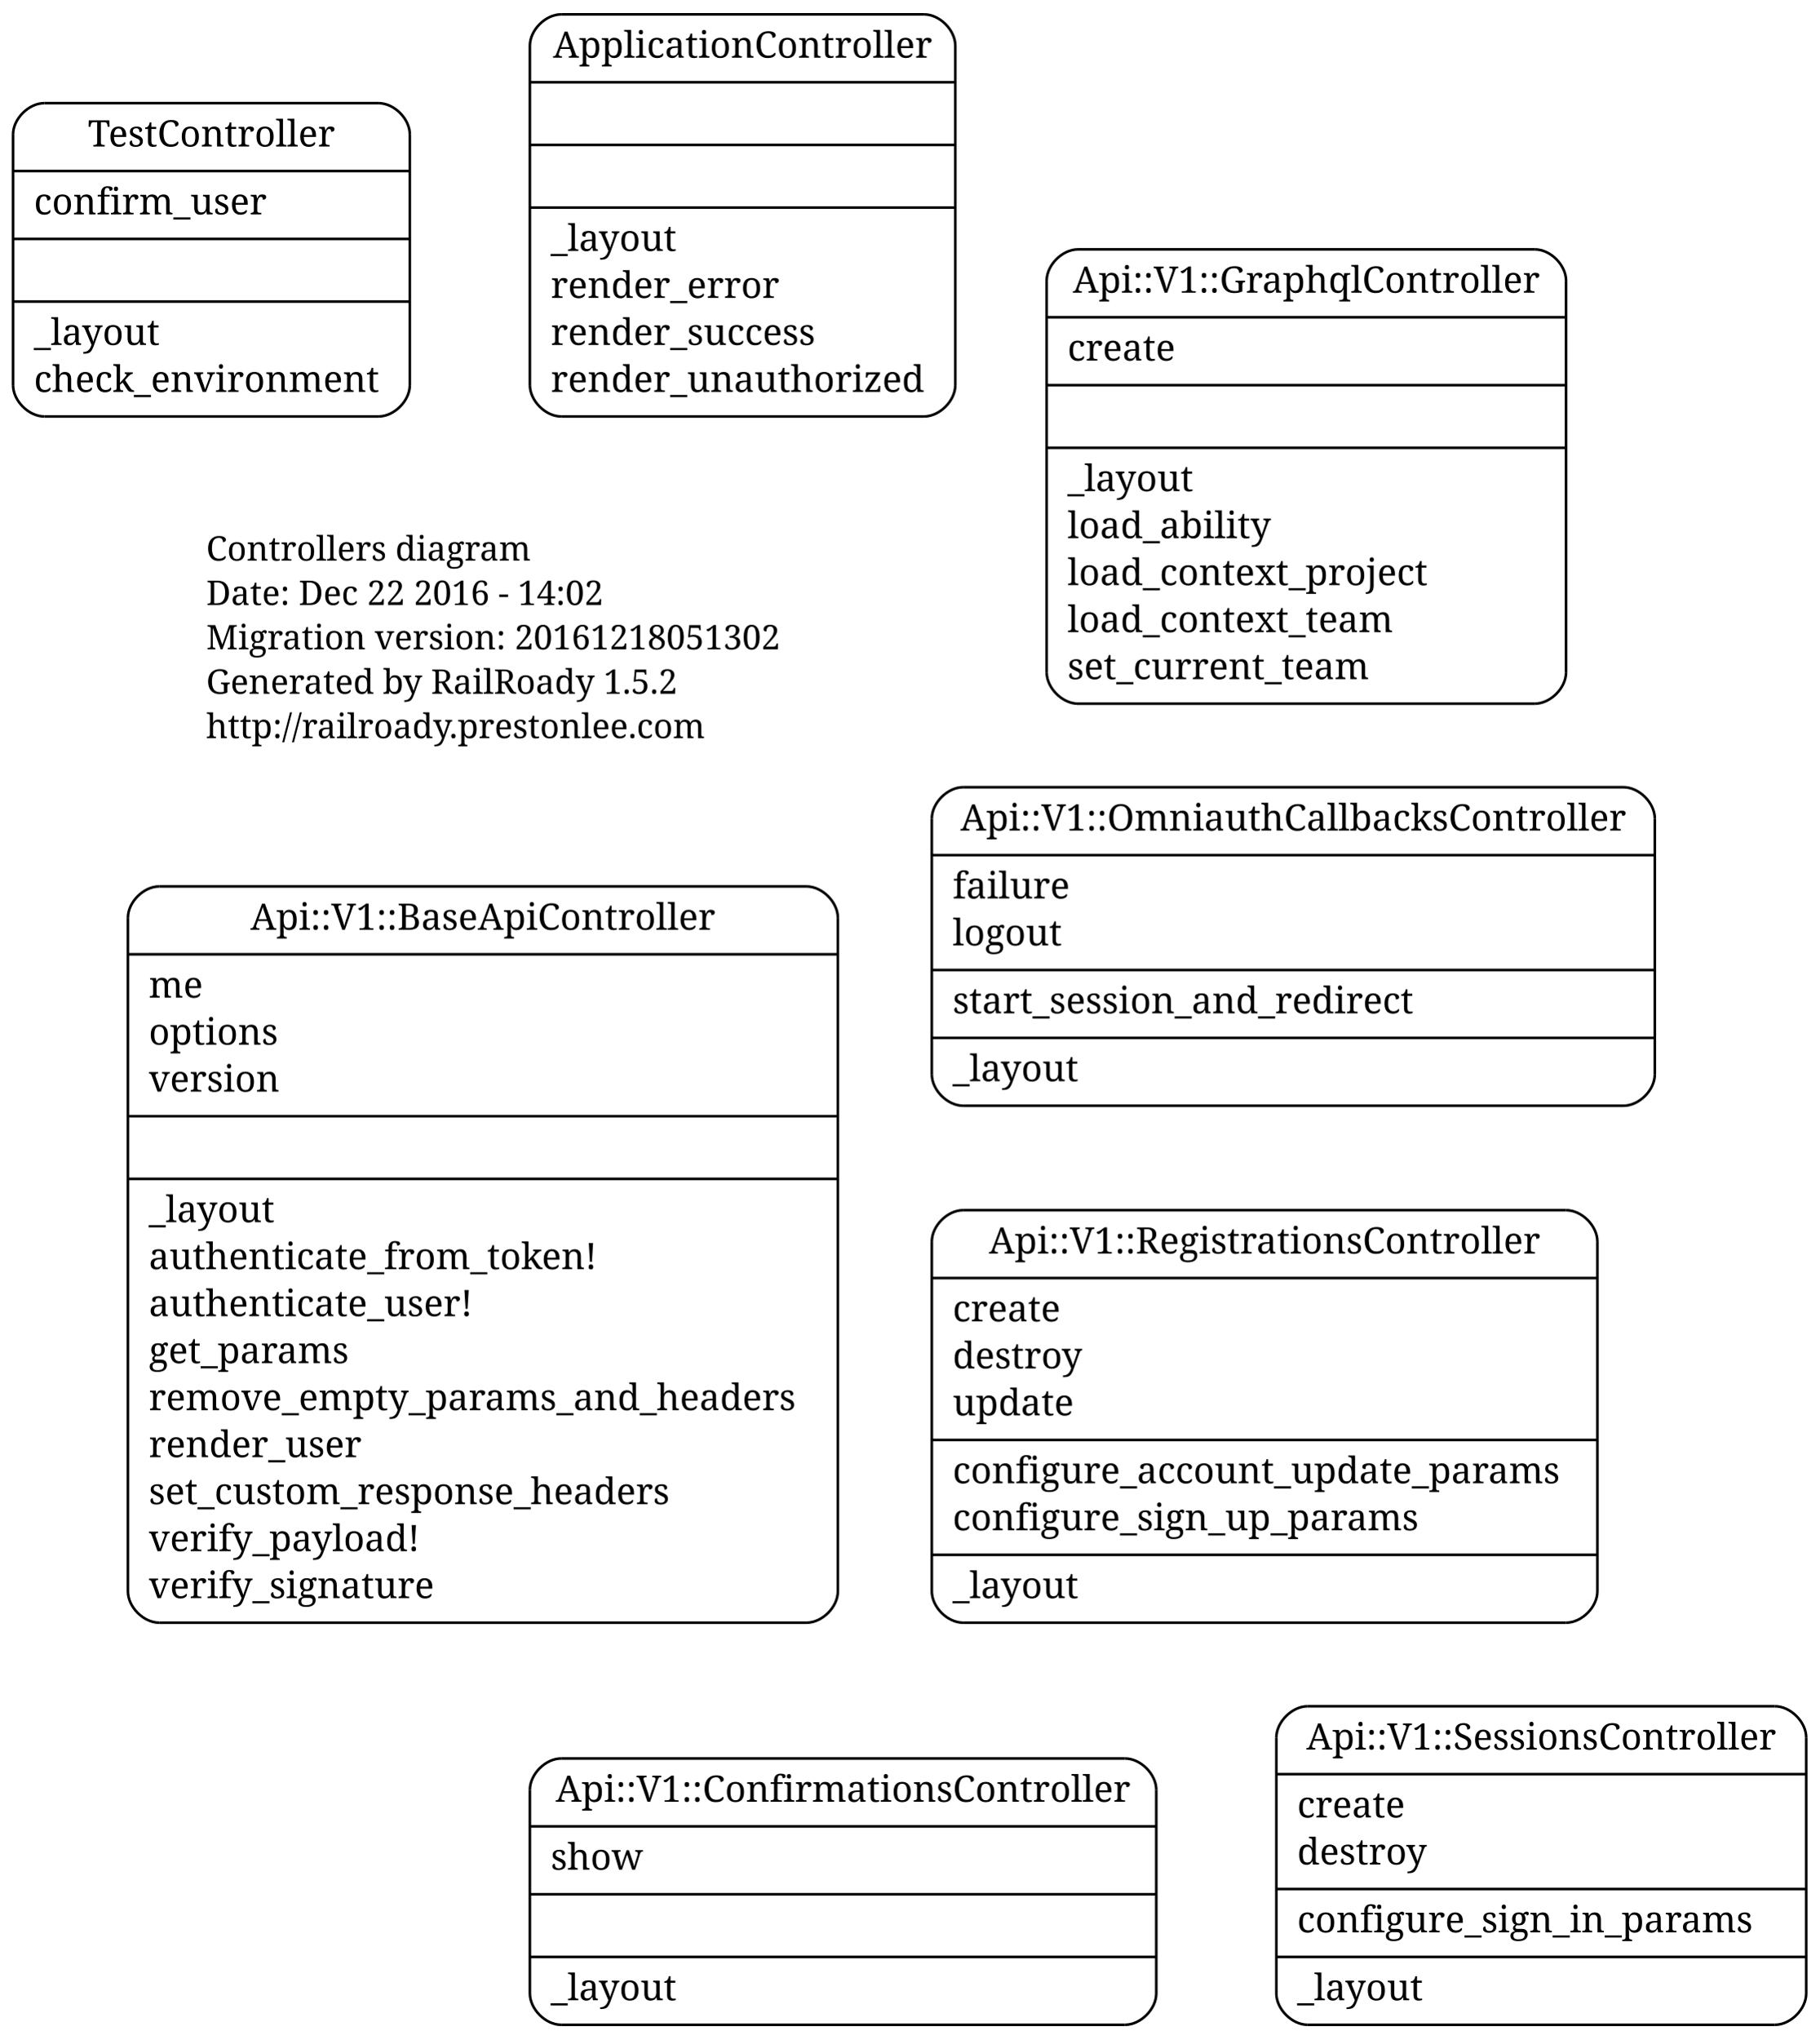
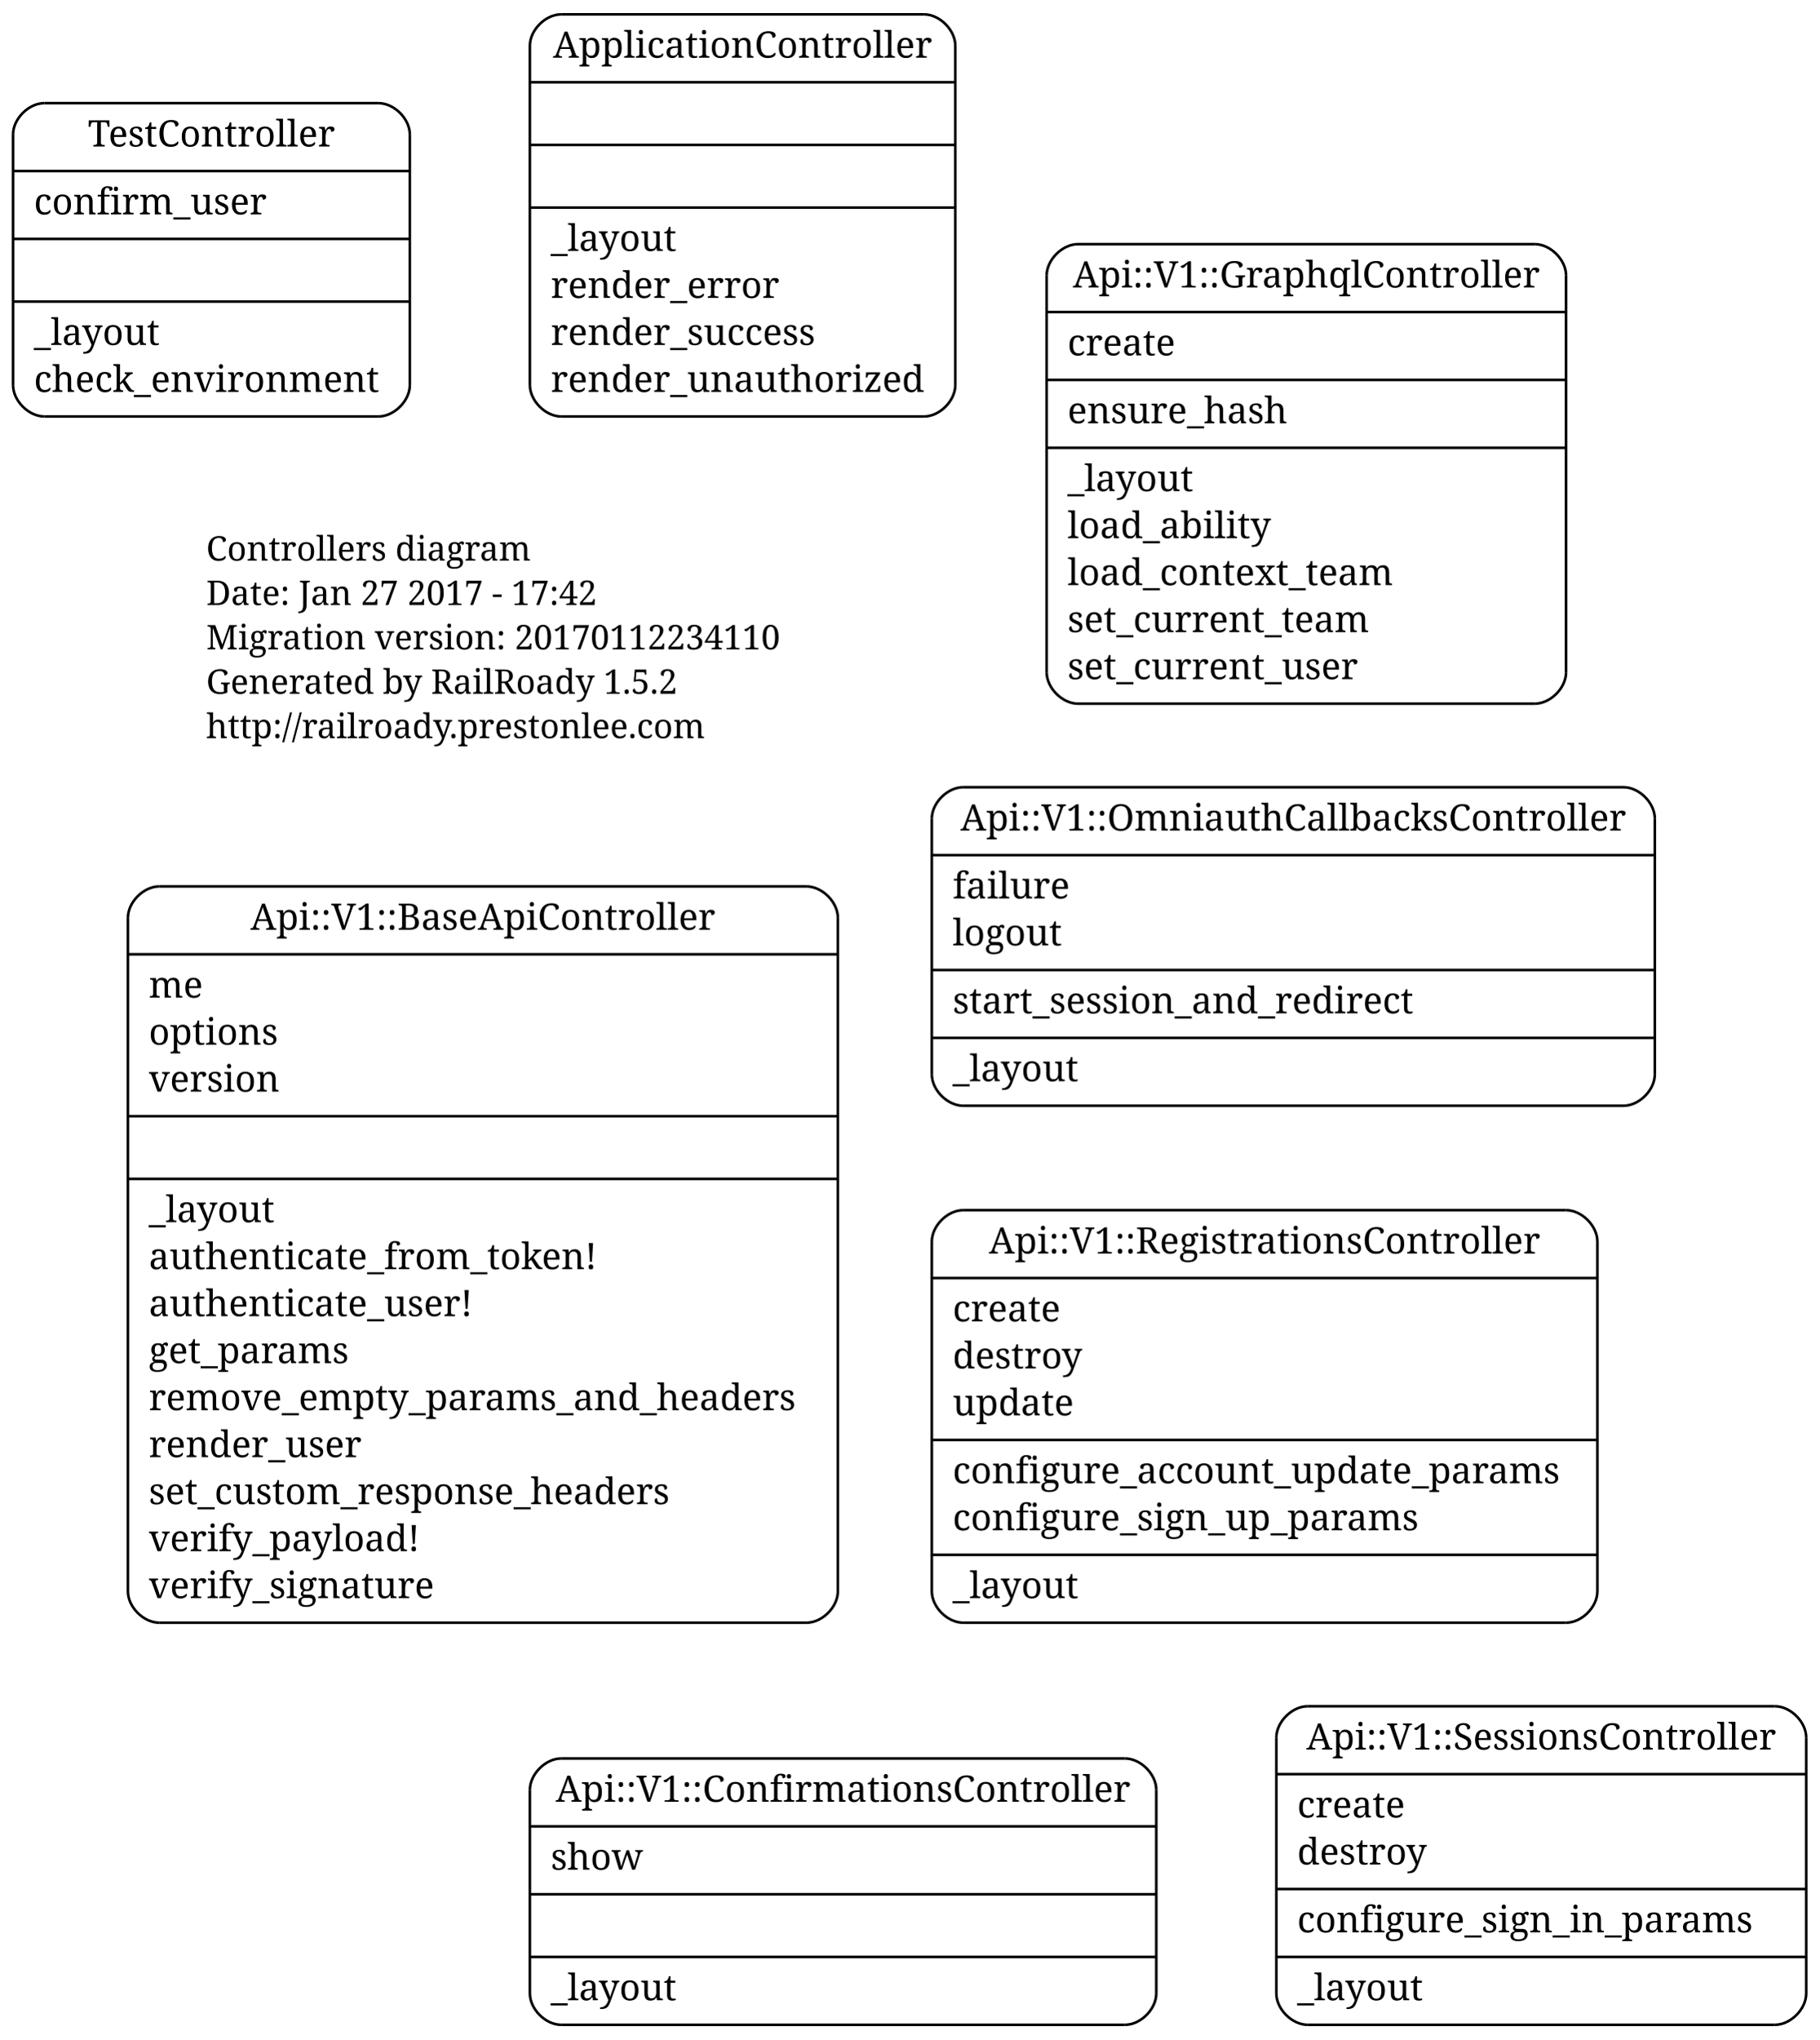
<svg xmlns="http://www.w3.org/2000/svg" width="697pt" height="781pt" viewBox="0.00 0.00 697.00 781.00">
  <g id="graph1" class="graph" transform="scale(1 1) rotate(0) translate(4 777)">
    <polygon fill="none" stroke="none" points="-4,5 -4,-777 694,-777 694,5 -4,5" />
    <g id="node1" class="node">
      <text text-anchor="start" x="75" y="-562.3" font-family="Times Roman,serif" font-size="13.00">Controllers diagram</text>
-       <text text-anchor="start" x="75" y="-545.3" font-family="Times Roman,serif" font-size="13.00">Date: Dec 22 2016 - 14:02</text>
-       <text text-anchor="start" x="75" y="-528.3" font-family="Times Roman,serif" font-size="13.00">Migration version: 20161218051302</text>
+       <text text-anchor="start" x="75" y="-545.3" font-family="Times Roman,serif" font-size="13.00">Date: Jan 27 2017 - 17:42</text>
+       <text text-anchor="start" x="75" y="-528.3" font-family="Times Roman,serif" font-size="13.00">Migration version: 20170112234110</text>
      <text text-anchor="start" x="75" y="-511.3" font-family="Times Roman,serif" font-size="13.00">Generated by RailRoady 1.5.2</text>
      <text text-anchor="start" x="75" y="-494.3" font-family="Times Roman,serif" font-size="13.00">http://railroady.prestonlee.com</text>
    </g>
    <g id="node2" class="node">
      <polyline fill="none" stroke="black" points="211,-1.5 427,-1.5 " />
      <path fill="none" stroke="black" d="M427,-1.5C433,-1.5 439,-7.5 439,-13.5" />
      <polyline fill="none" stroke="black" points="439,-13.5 439,-91.5 " />
      <path fill="none" stroke="black" d="M439,-91.5C439,-97.5 433,-103.5 427,-103.5" />
      <polyline fill="none" stroke="black" points="427,-103.5 211,-103.5 " />
      <path fill="none" stroke="black" d="M211,-103.5C205,-103.5 199,-97.5 199,-91.5" />
      <polyline fill="none" stroke="black" points="199,-91.5 199,-13.5 " />
      <path fill="none" stroke="black" d="M199,-13.5C199,-7.5 205,-1.5 211,-1.5" />
      <text text-anchor="middle" x="319" y="-86.9" font-family="Times Roman,serif" font-size="14.00">Api::V1::ConfirmationsController</text>
      <polyline fill="none" stroke="black" points="199,-77.5 439,-77.5 " />
      <text text-anchor="start" x="207" y="-60.9" font-family="Times Roman,serif" font-size="14.00">show</text>
      <polyline fill="none" stroke="black" points="199,-51.5 439,-51.5 " />
      <polyline fill="none" stroke="black" points="199,-27.5 439,-27.5 " />
      <text text-anchor="start" x="207" y="-10.9" font-family="Times Roman,serif" font-size="14.00">_layout</text>
    </g>
    <g id="node3" class="node">
      <polyline fill="none" stroke="black" points="497,-1.5 676,-1.5 " />
      <path fill="none" stroke="black" d="M676,-1.5C682,-1.5 688,-7.5 688,-13.5" />
      <polyline fill="none" stroke="black" points="688,-13.5 688,-111.5 " />
      <path fill="none" stroke="black" d="M688,-111.5C688,-117.5 682,-123.5 676,-123.5" />
      <polyline fill="none" stroke="black" points="676,-123.5 497,-123.5 " />
      <path fill="none" stroke="black" d="M497,-123.5C491,-123.5 485,-117.5 485,-111.5" />
      <polyline fill="none" stroke="black" points="485,-111.5 485,-13.5 " />
      <path fill="none" stroke="black" d="M485,-13.5C485,-7.5 491,-1.5 497,-1.5" />
      <text text-anchor="middle" x="586.5" y="-106.9" font-family="Times Roman,serif" font-size="14.00">Api::V1::SessionsController</text>
      <polyline fill="none" stroke="black" points="485,-97.5 688,-97.5 " />
      <text text-anchor="start" x="493" y="-80.9" font-family="Times Roman,serif" font-size="14.00">create</text>
      <text text-anchor="start" x="493" y="-62.9" font-family="Times Roman,serif" font-size="14.00">destroy</text>
      <polyline fill="none" stroke="black" points="485,-53.5 688,-53.5 " />
      <text text-anchor="start" x="493" y="-36.9" font-family="Times Roman,serif" font-size="14.00">configure_sign_in_params</text>
      <polyline fill="none" stroke="black" points="485,-27.5 688,-27.5 " />
      <text text-anchor="start" x="493" y="-10.9" font-family="Times Roman,serif" font-size="14.00">_layout</text>
    </g>
    <g id="node4" class="node">
      <polyline fill="none" stroke="black" points="365,-155.5 596,-155.5 " />
      <path fill="none" stroke="black" d="M596,-155.5C602,-155.5 608,-161.5 608,-167.5" />
      <polyline fill="none" stroke="black" points="608,-167.5 608,-301.5 " />
      <path fill="none" stroke="black" d="M608,-301.5C608,-307.5 602,-313.5 596,-313.5" />
      <polyline fill="none" stroke="black" points="596,-313.5 365,-313.5 " />
      <path fill="none" stroke="black" d="M365,-313.5C359,-313.5 353,-307.5 353,-301.5" />
      <polyline fill="none" stroke="black" points="353,-301.5 353,-167.5 " />
      <path fill="none" stroke="black" d="M353,-167.5C353,-161.5 359,-155.5 365,-155.5" />
      <text text-anchor="middle" x="480.5" y="-296.9" font-family="Times Roman,serif" font-size="14.00">Api::V1::RegistrationsController</text>
      <polyline fill="none" stroke="black" points="353,-287.5 608,-287.5 " />
      <text text-anchor="start" x="361" y="-270.9" font-family="Times Roman,serif" font-size="14.00">create</text>
      <text text-anchor="start" x="361" y="-252.9" font-family="Times Roman,serif" font-size="14.00">destroy</text>
      <text text-anchor="start" x="361" y="-234.9" font-family="Times Roman,serif" font-size="14.00">update</text>
      <polyline fill="none" stroke="black" points="353,-225.5 608,-225.5 " />
      <text text-anchor="start" x="361" y="-208.9" font-family="Times Roman,serif" font-size="14.00">configure_account_update_params</text>
      <text text-anchor="start" x="361" y="-190.9" font-family="Times Roman,serif" font-size="14.00">configure_sign_up_params</text>
      <polyline fill="none" stroke="black" points="353,-181.5 608,-181.5 " />
      <text text-anchor="start" x="361" y="-164.9" font-family="Times Roman,serif" font-size="14.00">_layout</text>
    </g>
    <g id="node5" class="node">
      <polyline fill="none" stroke="black" points="57,-155.5 305,-155.5 " />
      <path fill="none" stroke="black" d="M305,-155.5C311,-155.5 317,-161.5 317,-167.5" />
      <polyline fill="none" stroke="black" points="317,-167.5 317,-425.5 " />
      <path fill="none" stroke="black" d="M317,-425.5C317,-431.5 311,-437.5 305,-437.5" />
      <polyline fill="none" stroke="black" points="305,-437.5 57,-437.5 " />
      <path fill="none" stroke="black" d="M57,-437.5C51,-437.5 45,-431.5 45,-425.5" />
      <polyline fill="none" stroke="black" points="45,-425.5 45,-167.5 " />
      <path fill="none" stroke="black" d="M45,-167.5C45,-161.5 51,-155.5 57,-155.5" />
      <text text-anchor="middle" x="181" y="-420.9" font-family="Times Roman,serif" font-size="14.00">Api::V1::BaseApiController</text>
      <polyline fill="none" stroke="black" points="45,-411.5 317,-411.5 " />
      <text text-anchor="start" x="53" y="-394.9" font-family="Times Roman,serif" font-size="14.00">me</text>
      <text text-anchor="start" x="53" y="-376.9" font-family="Times Roman,serif" font-size="14.00">options</text>
      <text text-anchor="start" x="53" y="-358.9" font-family="Times Roman,serif" font-size="14.00">version</text>
      <polyline fill="none" stroke="black" points="45,-349.5 317,-349.5 " />
      <polyline fill="none" stroke="black" points="45,-325.5 317,-325.5 " />
      <text text-anchor="start" x="53" y="-308.9" font-family="Times Roman,serif" font-size="14.00">_layout</text>
      <text text-anchor="start" x="53" y="-290.9" font-family="Times Roman,serif" font-size="14.00">authenticate_from_token!</text>
      <text text-anchor="start" x="53" y="-272.9" font-family="Times Roman,serif" font-size="14.00">authenticate_user!</text>
      <text text-anchor="start" x="53" y="-254.9" font-family="Times Roman,serif" font-size="14.00">get_params</text>
      <text text-anchor="start" x="53" y="-236.9" font-family="Times Roman,serif" font-size="14.00">remove_empty_params_and_headers</text>
      <text text-anchor="start" x="53" y="-218.9" font-family="Times Roman,serif" font-size="14.00">render_user</text>
      <text text-anchor="start" x="53" y="-200.9" font-family="Times Roman,serif" font-size="14.00">set_custom_response_headers</text>
      <text text-anchor="start" x="53" y="-182.9" font-family="Times Roman,serif" font-size="14.00">verify_payload!</text>
      <text text-anchor="start" x="53" y="-164.9" font-family="Times Roman,serif" font-size="14.00">verify_signature</text>
    </g>
    <g id="node6" class="node">
      <polyline fill="none" stroke="black" points="409,-507.5 584,-507.5 " />
      <path fill="none" stroke="black" d="M584,-507.5C590,-507.5 596,-513.5 596,-519.5" />
-       <polyline fill="none" stroke="black" points="596,-519.5 596,-669.5 " />
-       <path fill="none" stroke="black" d="M596,-669.5C596,-675.5 590,-681.5 584,-681.5" />
-       <polyline fill="none" stroke="black" points="584,-681.5 409,-681.5 " />
-       <path fill="none" stroke="black" d="M409,-681.5C403,-681.5 397,-675.5 397,-669.5" />
-       <polyline fill="none" stroke="black" points="397,-669.5 397,-519.5 " />
+       <polyline fill="none" stroke="black" points="596,-519.5 596,-671.5 " />
+       <path fill="none" stroke="black" d="M596,-671.5C596,-677.5 590,-683.5 584,-683.5" />
+       <polyline fill="none" stroke="black" points="584,-683.5 409,-683.5 " />
+       <path fill="none" stroke="black" d="M409,-683.5C403,-683.5 397,-677.5 397,-671.5" />
+       <polyline fill="none" stroke="black" points="397,-671.5 397,-519.5 " />
      <path fill="none" stroke="black" d="M397,-519.5C397,-513.5 403,-507.5 409,-507.5" />
-       <text text-anchor="middle" x="496.5" y="-664.9" font-family="Times Roman,serif" font-size="14.00">Api::V1::GraphqlController</text>
-       <polyline fill="none" stroke="black" points="397,-655.5 596,-655.5 " />
-       <text text-anchor="start" x="405" y="-638.9" font-family="Times Roman,serif" font-size="14.00">create</text>
-       <polyline fill="none" stroke="black" points="397,-629.5 596,-629.5 " />
+       <text text-anchor="middle" x="496.5" y="-666.9" font-family="Times Roman,serif" font-size="14.00">Api::V1::GraphqlController</text>
+       <polyline fill="none" stroke="black" points="397,-657.5 596,-657.5 " />
+       <text text-anchor="start" x="405" y="-640.9" font-family="Times Roman,serif" font-size="14.00">create</text>
+       <polyline fill="none" stroke="black" points="397,-631.5 596,-631.5 " />
+       <text text-anchor="start" x="405" y="-614.9" font-family="Times Roman,serif" font-size="14.00">ensure_hash</text>
      <polyline fill="none" stroke="black" points="397,-605.5 596,-605.5 " />
      <text text-anchor="start" x="405" y="-588.9" font-family="Times Roman,serif" font-size="14.00">_layout</text>
      <text text-anchor="start" x="405" y="-570.9" font-family="Times Roman,serif" font-size="14.00">load_ability</text>
-       <text text-anchor="start" x="405" y="-552.9" font-family="Times Roman,serif" font-size="14.00">load_context_project</text>
-       <text text-anchor="start" x="405" y="-534.9" font-family="Times Roman,serif" font-size="14.00">load_context_team</text>
-       <text text-anchor="start" x="405" y="-516.9" font-family="Times Roman,serif" font-size="14.00">set_current_team</text>
+       <text text-anchor="start" x="405" y="-552.9" font-family="Times Roman,serif" font-size="14.00">load_context_team</text>
+       <text text-anchor="start" x="405" y="-534.9" font-family="Times Roman,serif" font-size="14.00">set_current_team</text>
+       <text text-anchor="start" x="405" y="-516.9" font-family="Times Roman,serif" font-size="14.00">set_current_user</text>
    </g>
    <g id="node7" class="node">
      <polyline fill="none" stroke="black" points="365,-353.5 618,-353.5 " />
      <path fill="none" stroke="black" d="M618,-353.5C624,-353.5 630,-359.5 630,-365.5" />
      <polyline fill="none" stroke="black" points="630,-365.5 630,-463.5 " />
      <path fill="none" stroke="black" d="M630,-463.5C630,-469.5 624,-475.5 618,-475.5" />
      <polyline fill="none" stroke="black" points="618,-475.5 365,-475.5 " />
      <path fill="none" stroke="black" d="M365,-475.5C359,-475.5 353,-469.5 353,-463.5" />
      <polyline fill="none" stroke="black" points="353,-463.5 353,-365.5 " />
      <path fill="none" stroke="black" d="M353,-365.5C353,-359.5 359,-353.5 365,-353.5" />
      <text text-anchor="middle" x="491.5" y="-458.9" font-family="Times Roman,serif" font-size="14.00">Api::V1::OmniauthCallbacksController</text>
      <polyline fill="none" stroke="black" points="353,-449.5 630,-449.5 " />
      <text text-anchor="start" x="361" y="-432.9" font-family="Times Roman,serif" font-size="14.00">failure</text>
      <text text-anchor="start" x="361" y="-414.9" font-family="Times Roman,serif" font-size="14.00">logout</text>
      <polyline fill="none" stroke="black" points="353,-405.5 630,-405.5 " />
      <text text-anchor="start" x="361" y="-388.9" font-family="Times Roman,serif" font-size="14.00">start_session_and_redirect</text>
      <polyline fill="none" stroke="black" points="353,-379.5 630,-379.5 " />
      <text text-anchor="start" x="361" y="-362.9" font-family="Times Roman,serif" font-size="14.00">_layout</text>
    </g>
    <g id="node8" class="node">
      <polyline fill="none" stroke="black" points="13,-617.5 141,-617.5 " />
      <path fill="none" stroke="black" d="M141,-617.5C147,-617.5 153,-623.5 153,-629.5" />
      <polyline fill="none" stroke="black" points="153,-629.5 153,-725.5 " />
      <path fill="none" stroke="black" d="M153,-725.5C153,-731.5 147,-737.5 141,-737.5" />
      <polyline fill="none" stroke="black" points="141,-737.5 13,-737.5 " />
      <path fill="none" stroke="black" d="M13,-737.5C7,-737.5 1,-731.5 1,-725.5" />
      <polyline fill="none" stroke="black" points="1,-725.5 1,-629.5 " />
      <path fill="none" stroke="black" d="M1,-629.5C1,-623.5 7,-617.5 13,-617.5" />
      <text text-anchor="middle" x="77" y="-720.9" font-family="Times Roman,serif" font-size="14.00">TestController</text>
      <polyline fill="none" stroke="black" points="1,-711.5 153,-711.5 " />
      <text text-anchor="start" x="9" y="-694.9" font-family="Times Roman,serif" font-size="14.00">confirm_user</text>
      <polyline fill="none" stroke="black" points="1,-685.5 153,-685.5 " />
      <polyline fill="none" stroke="black" points="1,-661.5 153,-661.5 " />
      <text text-anchor="start" x="9" y="-644.9" font-family="Times Roman,serif" font-size="14.00">_layout</text>
      <text text-anchor="start" x="9" y="-626.9" font-family="Times Roman,serif" font-size="14.00">check_environment</text>
    </g>
    <g id="node9" class="node">
      <polyline fill="none" stroke="black" points="211,-617.5 350,-617.5 " />
      <path fill="none" stroke="black" d="M350,-617.5C356,-617.5 362,-623.5 362,-629.5" />
      <polyline fill="none" stroke="black" points="362,-629.5 362,-759.5 " />
      <path fill="none" stroke="black" d="M362,-759.5C362,-765.5 356,-771.5 350,-771.5" />
      <polyline fill="none" stroke="black" points="350,-771.5 211,-771.5 " />
      <path fill="none" stroke="black" d="M211,-771.5C205,-771.5 199,-765.5 199,-759.5" />
      <polyline fill="none" stroke="black" points="199,-759.5 199,-629.5 " />
      <path fill="none" stroke="black" d="M199,-629.5C199,-623.5 205,-617.5 211,-617.5" />
      <text text-anchor="middle" x="280.5" y="-754.9" font-family="Times Roman,serif" font-size="14.00">ApplicationController</text>
      <polyline fill="none" stroke="black" points="199,-745.5 362,-745.5 " />
      <polyline fill="none" stroke="black" points="199,-721.5 362,-721.5 " />
      <polyline fill="none" stroke="black" points="199,-697.5 362,-697.5 " />
      <text text-anchor="start" x="207" y="-680.9" font-family="Times Roman,serif" font-size="14.00">_layout</text>
      <text text-anchor="start" x="207" y="-662.9" font-family="Times Roman,serif" font-size="14.00">render_error</text>
      <text text-anchor="start" x="207" y="-644.9" font-family="Times Roman,serif" font-size="14.00">render_success</text>
      <text text-anchor="start" x="207" y="-626.9" font-family="Times Roman,serif" font-size="14.00">render_unauthorized</text>
    </g>
  </g>
</svg>
